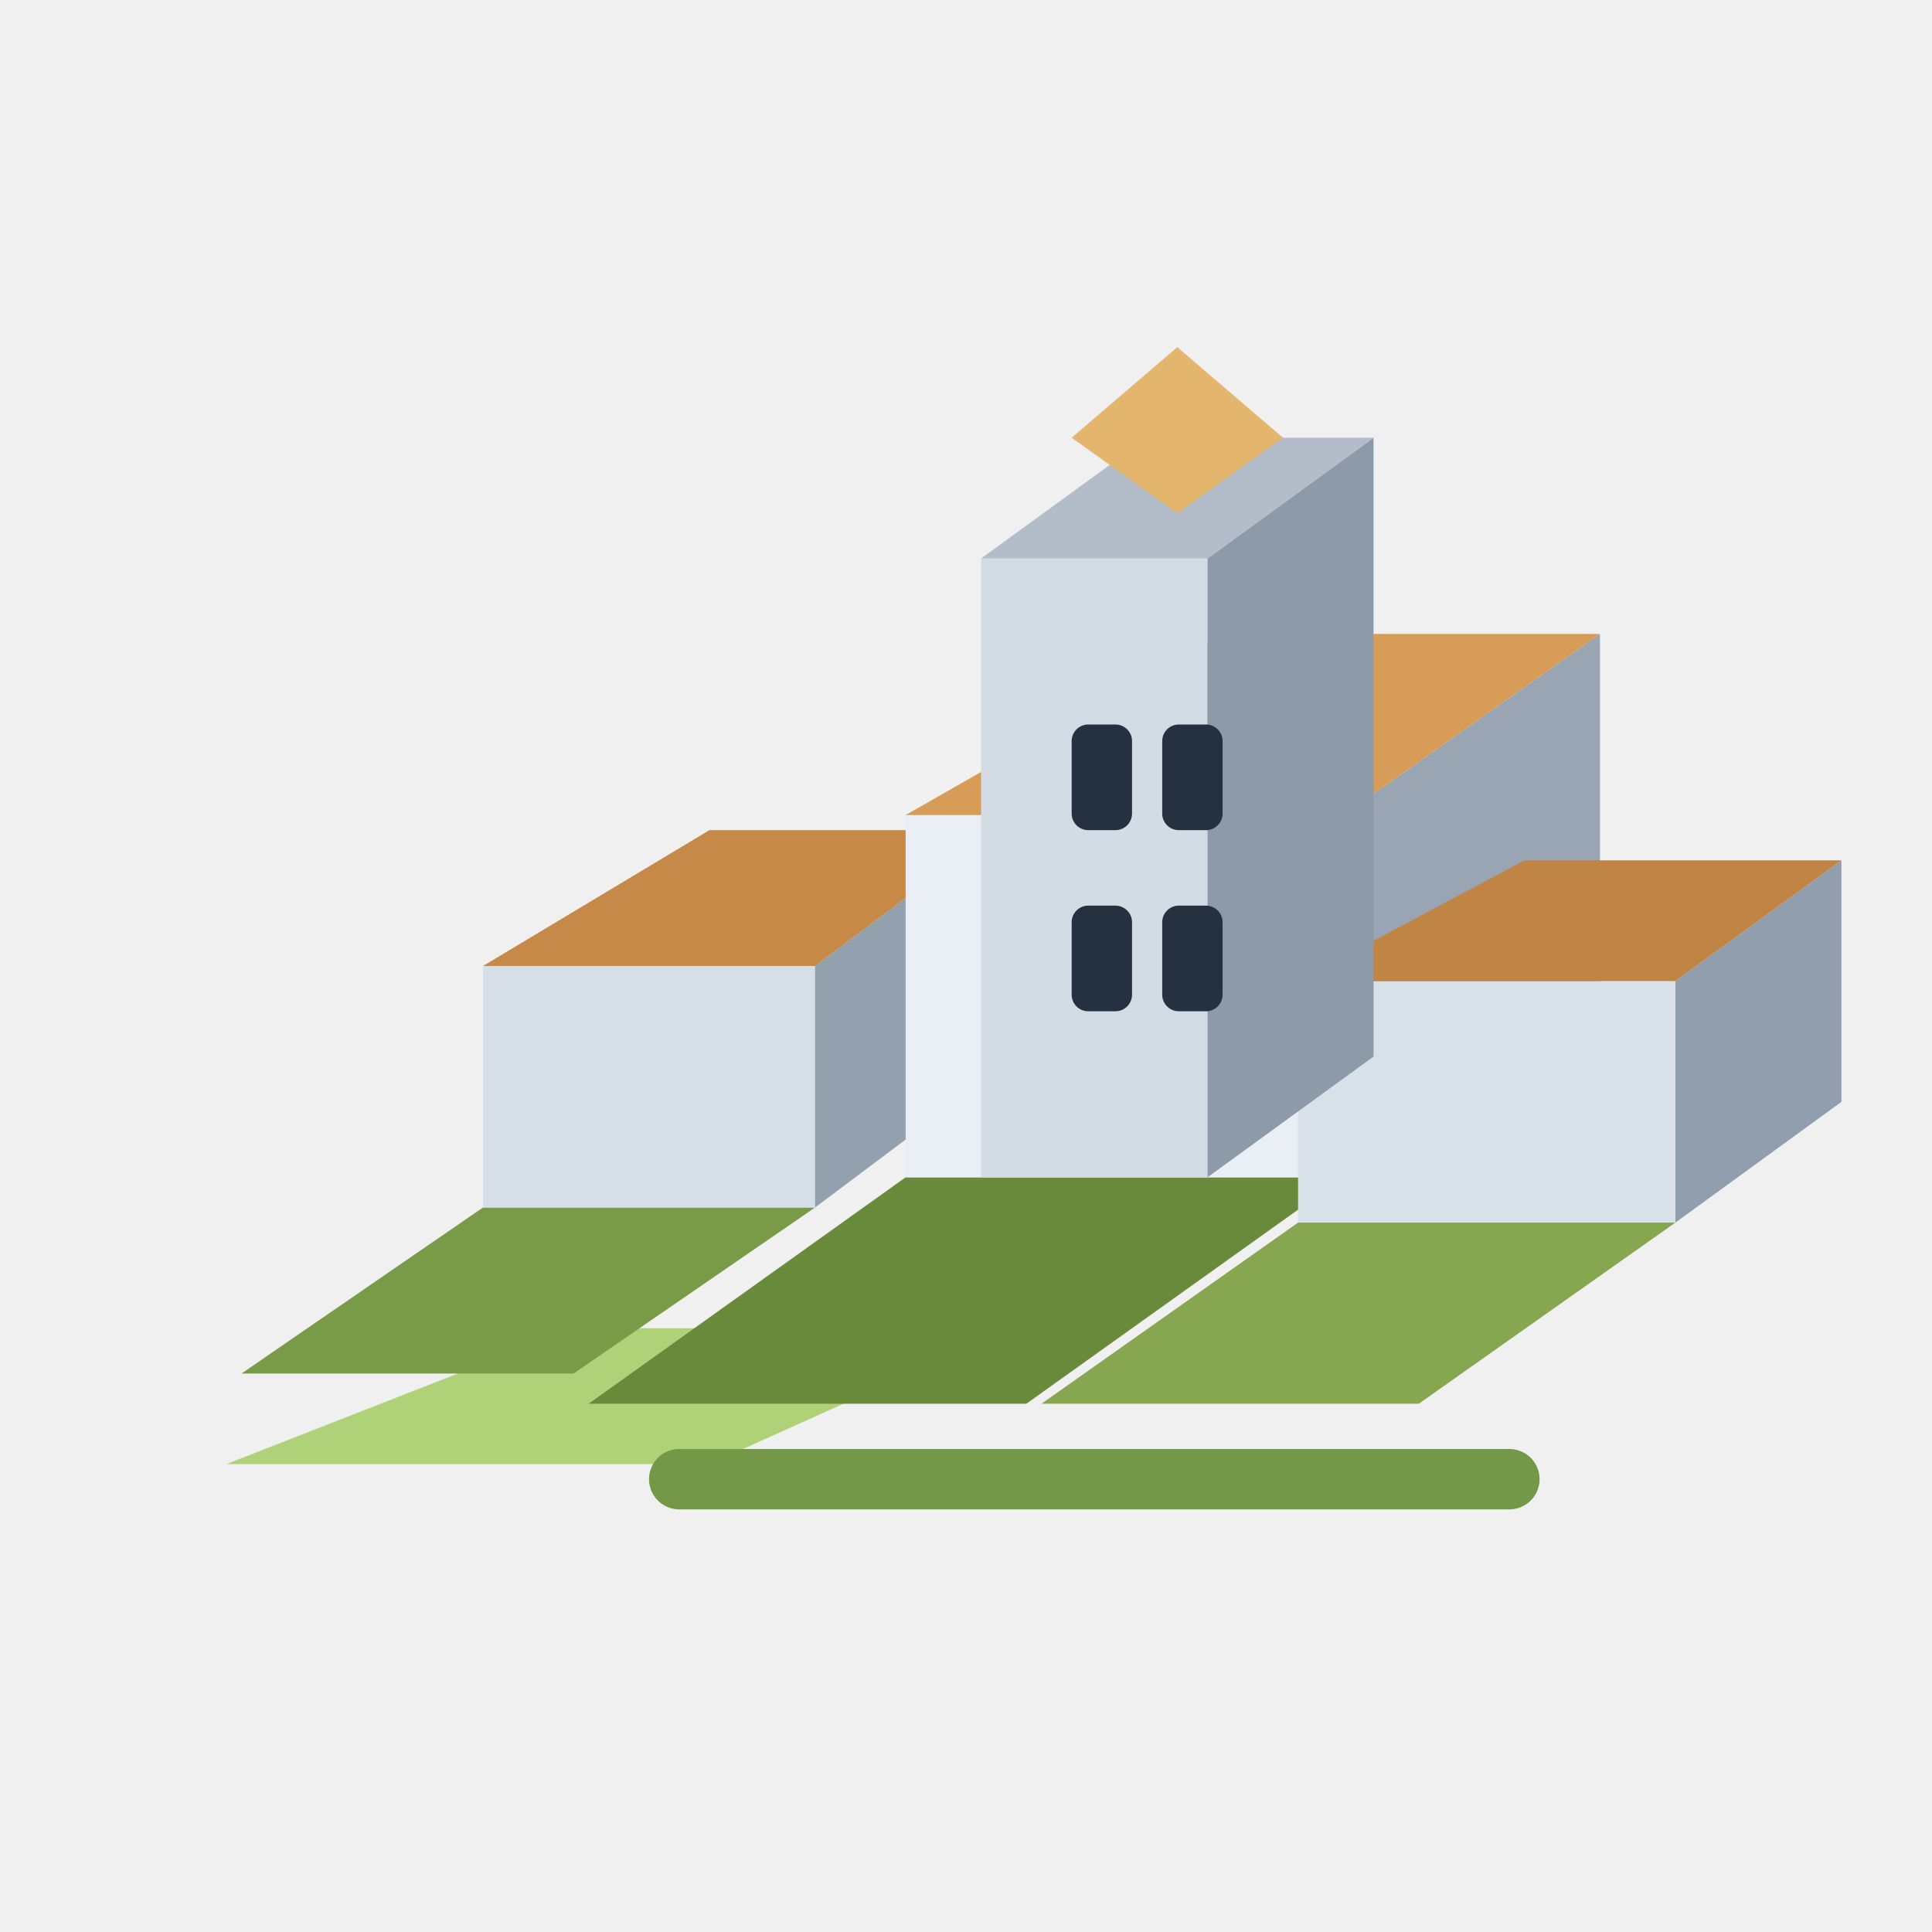
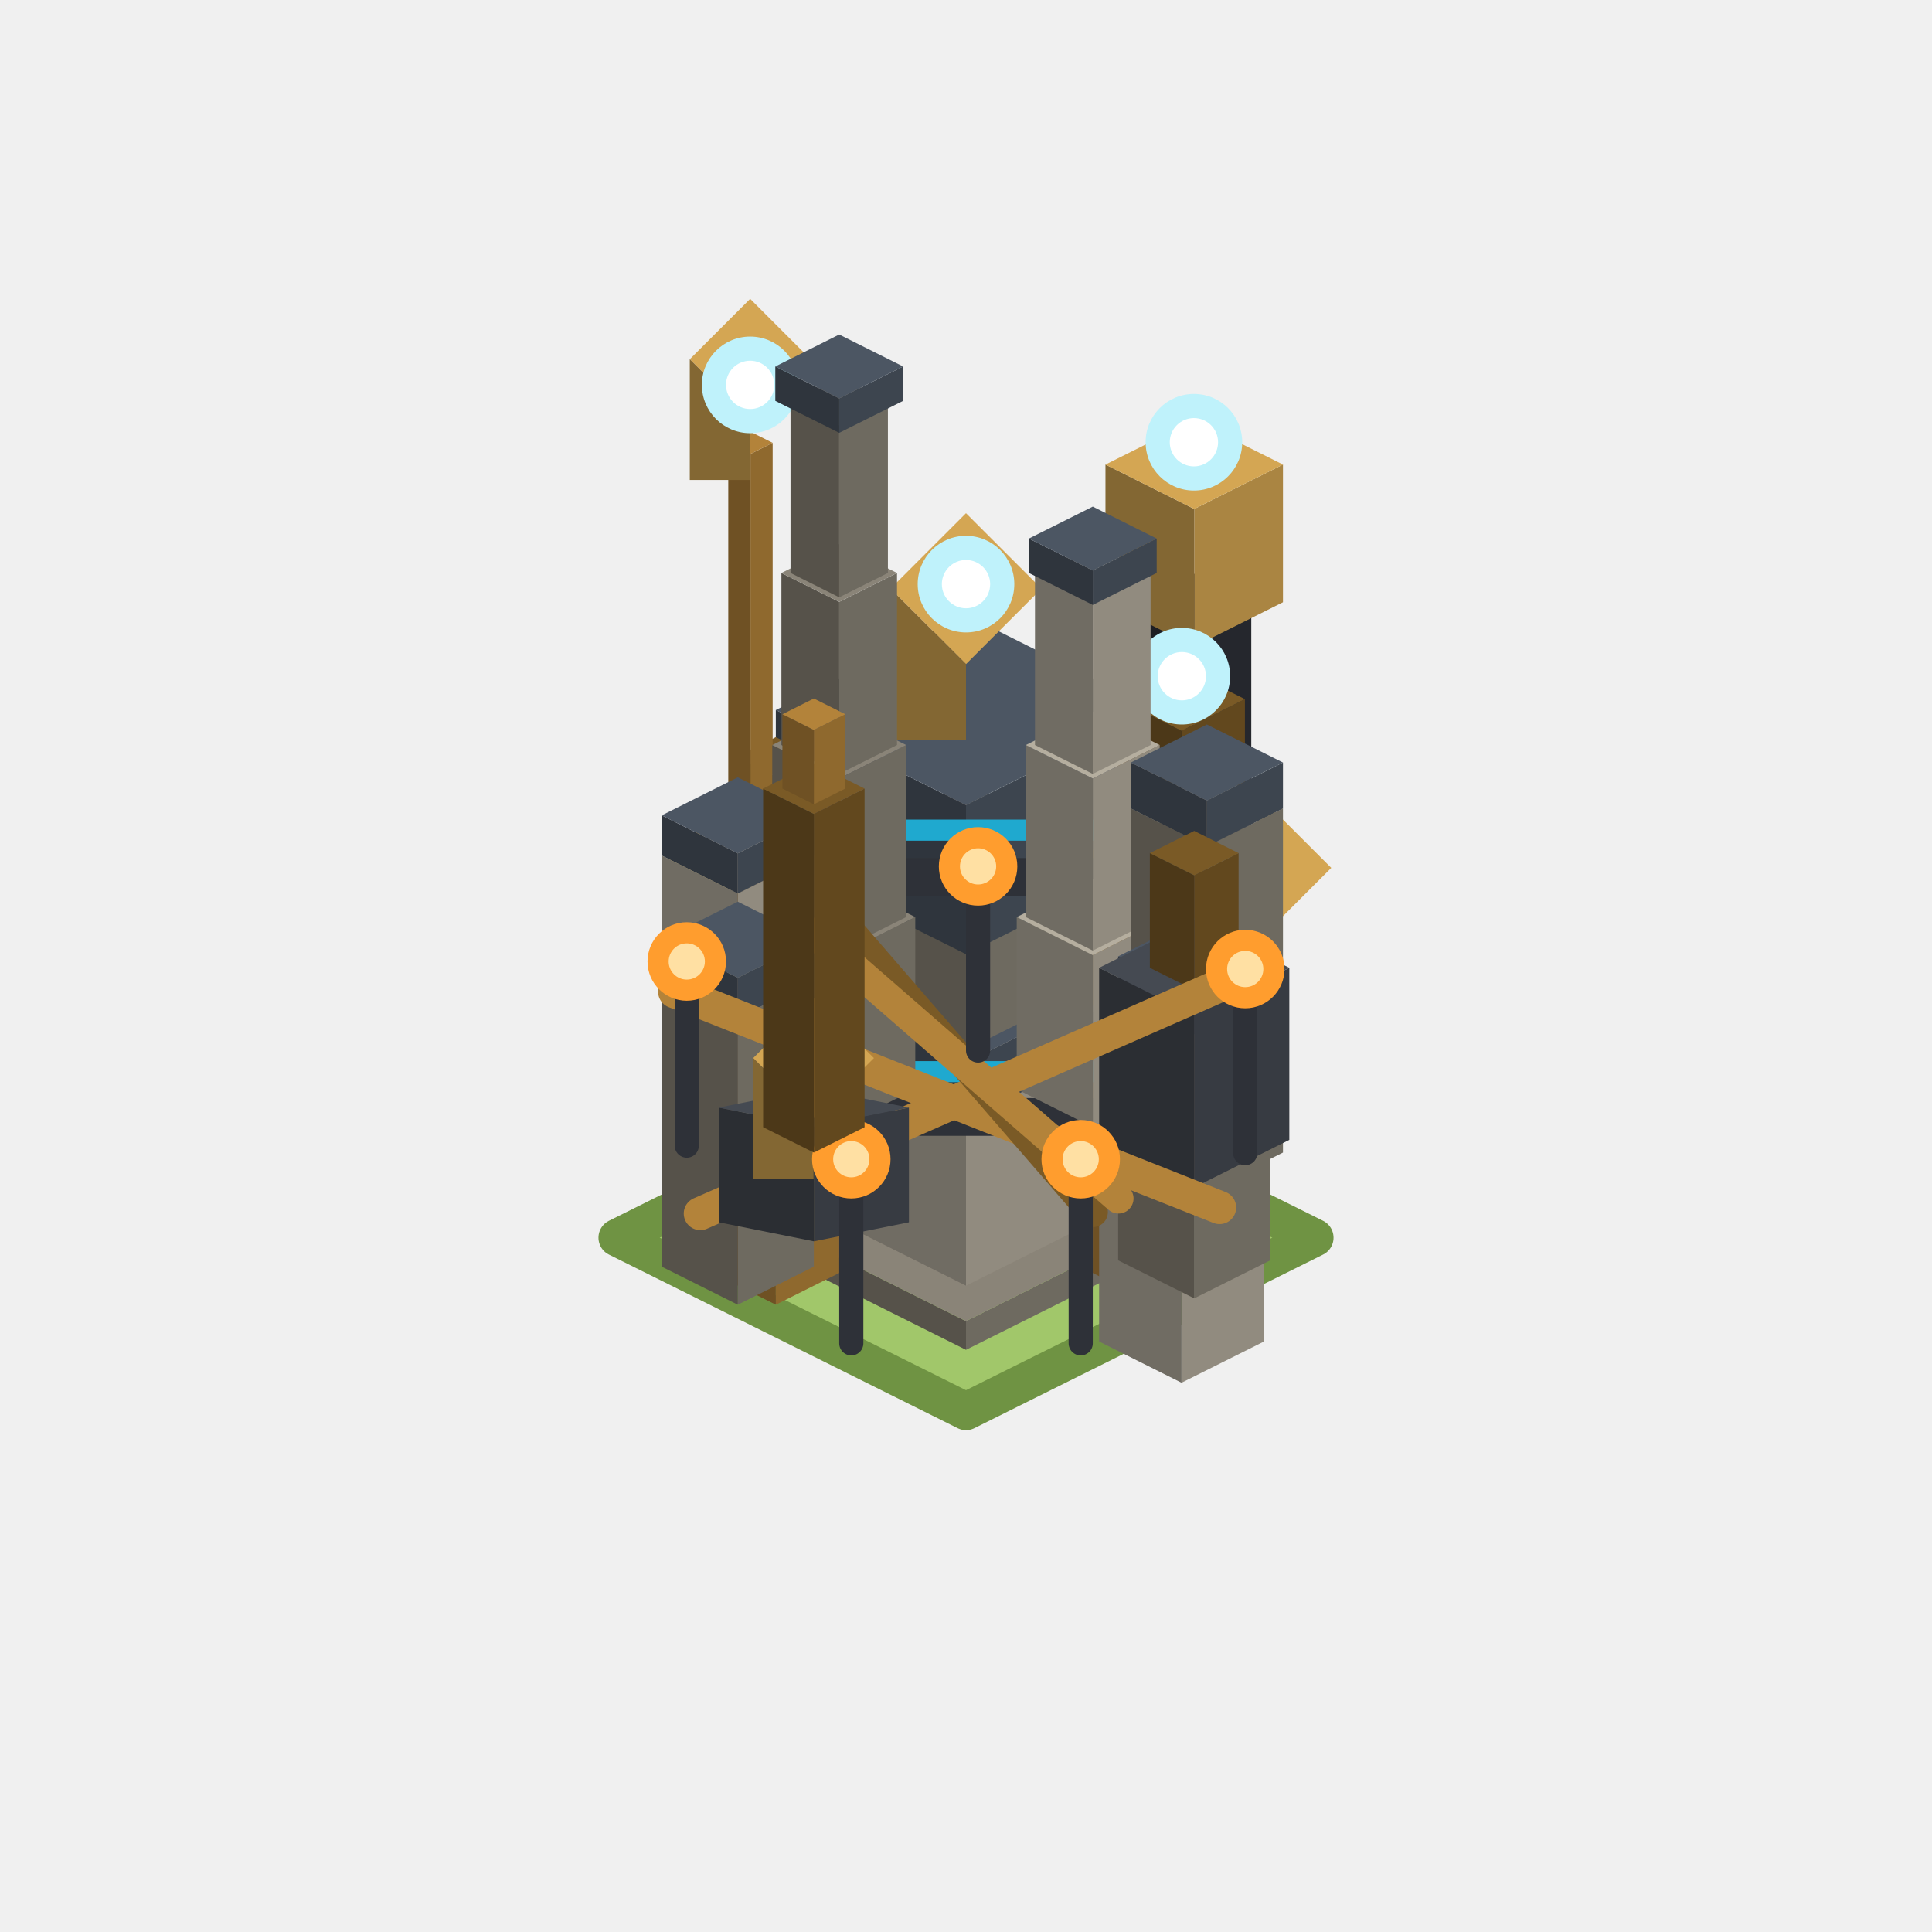
<svg xmlns="http://www.w3.org/2000/svg" width="128" height="128" viewBox="0 0 128 128" fill="none">
  <g>
-     <path d="M15 97L38 88L67 88L47 97H15Z" fill="#AFD278" />
-     <path d="M16 91L32 80L54 80L38 91H16Z" fill="#799A47" />
-     <path d="M32 80L32 64L54 64L54 80H32Z" fill="#D6DEE7" />
-     <path d="M54 80L66 71L66 55L54 64V80Z" fill="#93A0AE" />
-     <path d="M32 64L47 55L66 55L54 64H32Z" fill="#C68948" />
-     <path d="M39 93L60 78L89 78L68 93H39Z" fill="#69893B" />
-     <path d="M60 78L60 54L89 54L89 78H60Z" fill="#E9EFF4" />
-     <path d="M89 78L106 66L106 42L89 54V78Z" fill="#99A5B3" />
-     <path d="M60 54L81 42L106 42L89 54H60Z" fill="#D79C58" />
-     <path d="M69 93L86 81L111 81L94 93H69Z" fill="#86A650" />
-     <path d="M86 81L86 65L111 65L111 81H86Z" fill="#D9E1E8" />
-     <path d="M111 81L122 73L122 57L111 65V81Z" fill="#919EAD" />
-     <path d="M86 65L101 57L122 57L111 65H86Z" fill="#C08444" />
-     <path d="M65 78L65 37L80 37L80 78H65Z" fill="#D3DBE4" />
-     <path d="M80 78L91 70L91 29L80 37V78Z" fill="#8D9AA9" />
-     <path d="M65 37L76 29L91 29L80 37H65Z" fill="#B3BDCA" />
-     <rect x="71" y="48" width="4" height="7" rx="1.1" fill="#253141" />
-     <rect x="71" y="60" width="4" height="7" rx="1.1" fill="#253141" />
-     <rect x="77" y="48" width="4" height="7" rx="1.1" fill="#253141" />
-     <rect x="77" y="60" width="4" height="7" rx="1.1" fill="#253141" />
-     <path d="M71 29L78 23L85 29L78 34L71 29Z" fill="#E4B56C" />
-     <path d="M45 98L100 98" stroke="#739847" stroke-width="4" stroke-linecap="round" />
+     <path d="M64.0 70.5 L87.1 82.0 L64.0 93.5 L40.9 82.0 Z" fill="#a1c76a" />
+     <path d="M64.0 70.5 L87.1 82.0 L64.0 93.5 L40.9 82.0 Z" fill="none" stroke="#6f9343" stroke-width="2.5" stroke-linejoin="round" />
+     <path d="M80.38 79.34 L64 87.53 L64 89.43 L80.38 81.24 Z" fill="#6e6a60" />
+     <path d="M64 87.53 L47.62 79.34 L47.62 81.24 L64 89.43 Z" fill="#56524a" />
+     <path d="M64 71.15 L80.38 79.34 L64 87.53 L47.62 79.34 Z" fill="#8a8478" />
+     <path d="M74.92 68.32 L64 73.78 L64 85.18 L74.92 79.72 Z" fill="#918b7f" />
+     <path d="M64 73.78 L53.08 68.32 L53.08 79.72 L64 85.18 Z" fill="#706c63" />
+     <path d="M64 62.86 L74.92 68.32 L64 73.78 L53.08 68.32 Z" fill="#b5ae9f" />
+     <path d="M75.76 64.52 L64 70.4 L64 74.2 L75.76 68.32 Z" fill="#3d454f" />
+     <path d="M64 70.4 L52.24 64.52 L52.24 68.32 L64 74.2 Z" fill="#2f353d" />
+     <path d="M64 58.64 L75.76 64.52 L64 70.4 L52.24 64.52 Z" fill="#4c5663" />
+     <path d="M74.08 56.92 L64 61.96 L64 69.56 L74.08 64.52 Z" fill="#6e6a60" />
+     <path d="M64 61.96 L53.92 56.92 L53.92 64.52 L64 69.56 Z" fill="#56524a" />
+     <path d="M64 51.88 L74.08 56.92 L64 61.96 L53.92 56.92 Z" fill="#8a8478" />
+     <path d="M76.6 47.04 L64 53.34 L64 63.22 L76.6 56.92 Z" fill="#3d454f" />
+     <path d="M64 53.34 L51.4 47.04 L51.4 56.92 L64 63.22 Z" fill="#2f353d" />
+     <path d="M64 40.74 L76.6 47.04 L64 53.34 L51.4 47.04 Z" fill="#4c5663" />
+     <path d="M59.0 39.0 L64.0 34.0 L69.0 39.0 L64.0 44.0 Z" fill="#d4a653" />
+     <path d="M59.0 39.0 L64.0 44.0 L64.0 49.0 L59.0 49.0 Z" fill="#836733" />
+     <circle cx="64.0" cy="38.7" r="3.2" fill="#bff2fb" />
+     <circle cx="64.0" cy="38.7" r="1.6" fill="#ffffff" />
+     <path d="M55.6 56.296 L51.4 58.396 L51.4 86.44 L55.6 84.34 Z" fill="#8f692e" />
+     <path d="M51.4 58.396 L47.2 56.296 L47.2 84.34 L51.4 86.44 Z" fill="#6f5124" />
+     <path d="M51.4 54.196 L55.6 56.296 L51.4 58.396 L47.2 56.296 Z" fill="#b3833a" />
+     <path d="M54.004 50.14 L51.4 51.442 L51.4 57.598 L54.004 56.296 Z" fill="#62481e" />
+     <path d="M51.4 51.442 L48.796 50.14 L48.796 56.296 L51.4 57.598 Z" fill="#4c3818" />
+     <path d="M51.4 48.838 L54.004 50.14 L51.4 51.442 L48.796 50.14 Z" fill="#7a5a26" />
+     <path d="M80.8 56.296 L76.6 58.396 L76.6 86.44 L80.8 84.34 Z" fill="#8f692e" />
+     <path d="M76.6 58.396 L72.4 56.296 L72.4 84.34 L76.6 86.44 Z" fill="#6f5124" />
+     <path d="M76.6 54.196 L80.8 56.296 L76.6 58.396 L72.4 56.296 Z" fill="#b3833a" />
+     <path d="M79.204 50.14 L76.6 51.442 L76.6 57.598 L79.204 56.296 Z" fill="#62481e" />
+     <path d="M76.6 51.442 L73.996 50.14 L73.996 56.296 L76.6 57.598 Z" fill="#4c3818" />
+     <path d="M76.6 48.838 L79.204 50.14 L76.6 51.442 L73.996 50.14 Z" fill="#7a5a26" />
+     <path d="M48.0 58.1 L80.0 58.1" stroke="#2e3138" stroke-width="2.5" stroke-linecap="round" />
+     <path d="M48.0 74.0 L80.0 74.0" stroke="#2e3138" stroke-width="2.5" stroke-linecap="round" />
+     <path d="M48.0 58.1 L48.0 74.0" stroke="#2e3138" stroke-width="2.5" stroke-linecap="round" />
+     <path d="M80.0 58.1 L80.0 74.0" stroke="#2e3138" stroke-width="2.5" stroke-linecap="round" />
+     <path d="M48.0 55.0 L80.0 55.0" stroke="#1fa9cf" stroke-width="1.4" stroke-linecap="round" />
+     <path d="M48.0 71.0 L80.0 71.0" stroke="#1fa9cf" stroke-width="1.4" stroke-linecap="round" />
+     <path d="M48.0 55.0 L48.0 71.0" stroke="#1fa9cf" stroke-width="1.4" stroke-linecap="round" />
+     <path d="M80.0 55.0 L80.0 71.0" stroke="#1fa9cf" stroke-width="1.4" stroke-linecap="round" />
+     <path d="M44.0 57.1 L48.0 53.1 L52.0 57.1 L48.0 61.1 Z" fill="#d4a653" />
+     <path d="M44.0 57.1 L48.0 61.1 L48.0 65.1 L44.0 65.1 Z" fill="#836733" />
+     <path d="M76.0 57.1 L80.0 53.1 L84.0 57.1 L80.0 61.1 Z" fill="#d4a653" />
+     <path d="M76.0 57.1 L80.0 61.1 L80.0 65.1 L76.0 65.1 Z" fill="#836733" />
+     <path d="M44.0 73.1 L48.0 69.1 L52.0 73.1 L48.0 77.1 Z" fill="#d4a653" />
+     <path d="M44.0 73.1 L48.0 77.1 L48.0 81.1 L44.0 81.1 Z" fill="#836733" />
+     <path d="M76.0 73.1 L80.0 69.1 L84.0 73.1 L80.0 77.1 Z" fill="#d4a653" />
+     <path d="M76.0 73.1 L80.0 77.1 L80.0 81.1 L76.0 81.1 Z" fill="#836733" />
+     <path d="M51.19 29.34 L49.72 30.075 L49.72 74.155 L51.19 73.42 Z" fill="#8f692e" />
+     <path d="M49.72 30.075 L48.25 29.34 L48.25 73.42 L49.72 74.155 Z" fill="#6f5124" />
+     <path d="M49.72 28.605 L51.19 29.34 L49.72 30.075 L48.25 29.34 Z" fill="#b3833a" />
+     <path d="M45.7 23.8 L49.7 19.8 L53.7 23.8 L49.7 27.8 Z" fill="#d4a653" />
+     <path d="M45.7 23.8 L49.7 27.8 L49.7 31.8 L45.7 31.8 Z" fill="#836733" />
+     <circle cx="49.7" cy="25.5" r="3.2" fill="#bff2fb" />
+     <circle cx="49.7" cy="25.5" r="1.6" fill="#ffffff" />
+     <path d="M82.9 39.9 L79.12 41.79 L79.12 74.47 L82.9 72.58 Z" fill="#25272d" />
+     <path d="M79.12 41.79 L75.34 39.9 L75.34 72.58 L79.12 74.47 Z" fill="#1d1e23" />
+     <path d="M79.12 38.01 L82.9 39.9 L79.12 41.79 L75.34 39.9 Z" fill="#2e3138" />
+     <path d="M85 30.78 L79.12 33.72 L79.12 42.84 L85 39.9 Z" fill="#aa8542" />
+     <path d="M79.12 33.72 L73.24 30.78 L73.24 39.9 L79.12 42.84 Z" fill="#836733" />
+     <path d="M79.12 27.84 L85 30.78 L79.12 33.72 L73.24 30.78 Z" fill="#d4a653" />
+     <circle cx="79.1" cy="29.3" r="3.2" fill="#bff2fb" />
+     <circle cx="79.1" cy="29.3" r="1.6" fill="#ffffff" />
+     <path d="M83.74 69.88 L78.28 72.61 L78.28 91.61 L83.74 88.88 Z" fill="#918b7f" />
+     <path d="M78.28 72.61 L72.82 69.88 L72.82 88.88 L78.28 91.61 Z" fill="#706c63" />
+     <path d="M78.28 67.15 L83.74 69.88 L78.28 72.61 L72.82 69.88 Z" fill="#b5ae9f" />
+     <path d="M84.58 66.84 L78.28 69.99 L78.28 73.03 L84.58 69.88 Z" fill="#3d454f" />
+     <path d="M78.28 69.99 L71.98 66.84 L71.98 69.88 L78.28 73.03 Z" fill="#2f353d" />
+     <path d="M78.28 63.69 L84.58 66.84 L78.28 69.99 L71.98 66.84 Z" fill="#4c5663" />
+     <path d="M80.8 55.44 L78.28 56.7 L78.28 68.1 L80.8 66.84 Z" fill="#8f692e" />
+     <path d="M78.28 56.7 L75.76 55.44 L75.76 66.84 L78.28 68.1 Z" fill="#6f5124" />
+     <path d="M78.28 54.18 L80.8 55.44 L78.28 56.7 L75.76 55.44 Z" fill="#b3833a" />
+     <path d="M82.48 46.32 L78.28 48.42 L78.28 57.54 L82.48 55.44 Z" fill="#62481e" />
+     <path d="M78.28 48.42 L74.08 46.32 L74.08 55.44 L78.28 57.54 Z" fill="#4c3818" />
+     <path d="M78.28 44.22 L82.48 46.32 L78.28 48.42 L74.08 46.32 Z" fill="#7a5a26" />
+     <path d="M80.2 57.5 L84.2 53.5 L88.2 57.5 L84.2 61.5 Z" fill="#d4a653" />
+     <path d="M80.2 57.5 L84.2 61.5 L84.2 65.5 L80.2 65.5 Z" fill="#836733" />
+     <circle cx="78.3" cy="44.8" r="3.2" fill="#bff2fb" />
+     <circle cx="78.3" cy="44.8" r="1.6" fill="#ffffff" />
+     <path d="M60.64 60.76 L55.6 63.28 L55.6 74.68 L60.64 72.16 Z" fill="#6e6a60" />
+     <path d="M55.6 63.28 L50.56 60.76 L50.56 72.16 L55.6 74.68 Z" fill="#56524a" />
+     <path d="M55.6 58.24 L60.64 60.76 L55.6 63.28 L50.56 60.76 Z" fill="#8a8478" />
+     <path d="M60.035 49.36 L55.6 51.578 L55.6 62.978 L60.035 60.76 Z" fill="#6e6a60" />
+     <path d="M55.6 51.578 L51.165 49.36 L51.165 60.76 L55.6 62.978 Z" fill="#56524a" />
+     <path d="M55.6 47.142 L60.035 49.36 L55.6 51.578 L51.165 49.36 Z" fill="#8a8478" />
+     <path d="M59.43 37.96 L55.6 39.875 L55.6 51.275 L59.43 49.36 Z" fill="#6e6a60" />
+     <path d="M55.6 39.875 L51.77 37.96 L51.77 49.36 L55.6 51.275 Z" fill="#56524a" />
+     <path d="M55.6 36.045 L59.43 37.96 L55.6 39.875 L51.77 37.96 Z" fill="#8a8478" />
+     <path d="M58.826 26.56 L55.6 28.173 L55.6 39.573 L58.826 37.96 Z" fill="#6e6a60" />
+     <path d="M55.6 28.173 L52.374 26.56 L52.374 37.96 L55.6 39.573 Z" fill="#56524a" />
+     <path d="M55.6 24.947 L58.826 26.56 L55.6 28.173 L52.374 26.56 Z" fill="#8a8478" />
+     <path d="M59.834 24.28 L55.6 26.397 L55.6 28.677 L59.834 26.56 Z" fill="#3d454f" />
+     <path d="M55.6 26.397 L51.366 24.28 L51.366 26.56 L55.6 28.677 Z" fill="#2f353d" />
+     <path d="M55.6 22.163 L59.834 24.28 L55.6 26.397 L51.366 24.28 Z" fill="#4c5663" />
+     <path d="M77.44 60.76 L72.4 63.28 L72.4 74.68 L77.44 72.16 Z" fill="#918b7f" />
+     <path d="M72.4 63.28 L67.36 60.76 L67.36 72.16 L72.4 74.68 Z" fill="#706c63" />
+     <path d="M72.4 58.24 L77.44 60.76 L72.4 63.28 L67.36 60.76 Z" fill="#b5ae9f" />
+     <path d="M76.835 49.36 L72.4 51.578 L72.4 62.978 L76.835 60.76 Z" fill="#918b7f" />
+     <path d="M72.4 51.578 L67.965 49.36 L67.965 60.76 L72.4 62.978 Z" fill="#706c63" />
+     <path d="M72.4 47.142 L76.835 49.36 L72.4 51.578 L67.965 49.36 Z" fill="#b5ae9f" />
+     <path d="M76.23 37.96 L72.4 39.875 L72.4 51.275 L76.23 49.36 Z" fill="#918b7f" />
+     <path d="M72.4 39.875 L68.57 37.96 L68.57 49.36 L72.4 51.275 Z" fill="#706c63" />
+     <path d="M72.4 36.045 L76.23 37.96 L72.4 39.875 L68.57 37.96 Z" fill="#b5ae9f" />
+     <path d="M76.634 35.68 L72.4 37.797 L72.4 40.077 L76.634 37.96 Z" fill="#3d454f" />
+     <path d="M72.4 37.797 L68.166 35.68 L68.166 37.96 L72.4 40.077 Z" fill="#2f353d" />
+     <path d="M72.4 33.563 L76.634 35.68 L72.4 37.797 L68.166 35.68 Z" fill="#4c5663" />
+     <path d="M85 53.56 L79.96 56.08 L79.96 78.88 L85 76.36 Z" fill="#6e6a60" />
+     <path d="M79.96 56.08 L74.92 53.56 L74.92 76.36 L79.96 78.88 Z" fill="#56524a" />
+     <path d="M79.96 51.04 L85 53.56 L79.96 56.08 L74.92 53.56 Z" fill="#8a8478" />
+     <path d="M85 50.52 L79.96 53.04 L79.96 56.08 L85 53.56 Z" fill="#3d454f" />
+     <path d="M79.96 53.04 L74.92 50.52 L74.92 53.56 L79.96 56.08 Z" fill="#2f353d" />
+     <path d="M79.96 48 L85 50.52 L79.96 53.04 L74.92 50.52 Z" fill="#4c5663" />
+     <path d="M53.92 56.68 L48.88 59.2 L48.88 79.72 L53.92 77.2 Z" fill="#918b7f" />
+     <path d="M48.88 59.2 L43.84 56.68 L43.84 77.2 L48.88 79.72 Z" fill="#706c63" />
+     <path d="M48.88 54.16 L53.92 56.68 L48.88 59.2 L43.84 56.68 Z" fill="#b5ae9f" />
+     <path d="M53.92 54.02 L48.88 56.54 L48.88 59.2 L53.92 56.68 Z" fill="#3d454f" />
+     <path d="M48.88 56.54 L43.84 54.02 L43.84 56.68 L48.88 59.2 Z" fill="#2f353d" />
+     <path d="M48.88 51.5 L53.92 54.02 L48.88 56.54 L43.84 54.02 Z" fill="#4c5663" />
+     <path d="M53.92 64.92 L48.88 67.44 L48.88 86.44 L53.92 83.92 Z" fill="#6e6a60" />
+     <path d="M48.88 67.44 L43.84 64.92 L43.84 83.92 L48.88 86.44 Z" fill="#56524a" />
+     <path d="M48.88 62.4 L53.92 64.92 L48.88 67.44 L43.84 64.92 Z" fill="#8a8478" />
+     <path d="M53.92 62.26 L48.88 64.78 L48.88 67.44 L53.92 64.92 Z" fill="#3d454f" />
+     <path d="M48.88 64.78 L43.84 62.26 L43.84 64.92 L48.88 67.44 Z" fill="#2f353d" />
+     <path d="M48.88 59.74 L53.92 62.26 L48.88 64.78 L43.84 62.26 Z" fill="#4c5663" />
+     <path d="M84.16 66.02 L79.12 68.54 L79.12 86.02 L84.16 83.5 Z" fill="#6e6a60" />
+     <path d="M79.12 68.54 L74.08 66.02 L74.08 83.5 L79.12 86.02 Z" fill="#56524a" />
+     <path d="M79.12 63.5 L84.16 66.02 L79.12 68.54 L74.08 66.02 Z" fill="#8a8478" />
+     <path d="M84.16 63.36 L79.12 65.88 L79.12 68.54 L84.16 66.02 Z" fill="#3d454f" />
+     <path d="M79.12 65.88 L74.08 63.36 L74.08 66.02 L79.12 68.54 Z" fill="#2f353d" />
+     <path d="M79.12 60.84 L84.16 63.36 L79.12 65.88 L74.08 63.36 Z" fill="#4c5663" />
+     <path d="M85.42 64.12 L79.12 67.27 L79.12 78.67 L85.42 75.52 Z" fill="#373b42" />
+     <path d="M79.12 67.27 L72.82 64.12 L72.82 75.52 L79.12 78.67 Z" fill="#2b2e33" />
+     <path d="M79.12 60.97 L85.42 64.12 L79.12 67.27 L72.82 64.12 Z" fill="#454a52" />
+     <path d="M82.06 56.52 L79.12 57.99 L79.12 65.59 L82.06 64.12 Z" fill="#62481e" />
+     <path d="M79.12 57.99 L76.18 56.52 L76.18 64.12 L79.12 65.59 Z" fill="#4c3818" />
+     <path d="M79.12 55.05 L82.06 56.52 L79.12 57.99 L76.18 56.52 Z" fill="#7a5a26" />
+     <path d="M44.7 65.7 L80.8 80.0" stroke="#b3833a" stroke-width="2.2" stroke-linecap="round" />
+     <path d="M46.4 80.4 L80.8 65.3" stroke="#b3833a" stroke-width="2.2" stroke-linecap="round" />
+     <path d="M55.6 60.9 L72.4 80.3" stroke="#7a5a26" stroke-width="2" stroke-linecap="round" />
+     <path d="M53.9 61.8 L74.1 79.4" stroke="#b3833a" stroke-width="2" stroke-linecap="round" />
+     <path d="M60.22 73.38 L53.92 74.64 L53.92 82.24 L60.22 80.98 Z" fill="#373b42" />
+     <path d="M53.92 74.64 L47.62 73.38 L47.62 80.98 L53.92 82.24 Z" fill="#2b2e33" />
+     <path d="M53.92 72.12 L60.22 73.38 L53.92 74.64 L47.62 73.38 Z" fill="#454a52" />
+     <path d="M49.9 70.1 L53.9 66.1 L57.9 70.1 L53.9 74.1 Z" fill="#d4a653" />
+     <path d="M49.9 70.1 L53.9 74.1 L53.9 78.1 L49.9 78.1 Z" fill="#836733" />
+     <path d="M45.5 64.5 L45.5 75.9" stroke="#2e3138" stroke-width="1.6" stroke-linecap="round" />
+     <circle cx="45.5" cy="63.7" r="2.6" fill="#ff9d2e" />
+     <circle cx="45.5" cy="63.7" r="1.2" fill="#ffe0a3" />
+     <path d="M82.5 65.0 L82.5 76.4" stroke="#2e3138" stroke-width="1.6" stroke-linecap="round" />
+     <circle cx="82.5" cy="64.2" r="2.6" fill="#ff9d2e" />
+     <circle cx="82.5" cy="64.2" r="1.2" fill="#ffe0a3" />
+     <path d="M56.4 77.6 L56.4 89.0" stroke="#2e3138" stroke-width="1.6" stroke-linecap="round" />
+     <circle cx="56.4" cy="76.8" r="2.6" fill="#ff9d2e" />
+     <circle cx="56.4" cy="76.8" r="1.2" fill="#ffe0a3" />
+     <path d="M71.6 77.6 L71.6 89.0" stroke="#2e3138" stroke-width="1.6" stroke-linecap="round" />
+     <circle cx="71.6" cy="76.8" r="2.6" fill="#ff9d2e" />
+     <circle cx="71.6" cy="76.8" r="1.2" fill="#ffe0a3" />
+     <path d="M64.8 58.2 L64.8 69.6" stroke="#2e3138" stroke-width="1.6" stroke-linecap="round" />
+     <circle cx="64.8" cy="57.4" r="2.6" fill="#ff9d2e" />
+     <circle cx="64.8" cy="57.4" r="1.2" fill="#ffe0a3" />
+     <path d="M57.28 52.245 L53.92 53.925 L53.92 76.36 L57.28 74.68 Z" fill="#62481e" />
+     <path d="M53.92 53.925 L50.56 52.245 L50.56 74.68 L53.92 76.36 Z" fill="#4c3818" />
+     <path d="M53.92 50.565 L57.28 52.245 L53.92 53.925 L50.56 52.245 Z" fill="#7a5a26" />
+     <path d="M56.003 47.32 L53.92 48.362 L53.92 53.286 L56.003 52.245 Z" fill="#8f692e" />
+     <path d="M53.92 48.362 L51.837 47.32 L51.837 52.245 L53.92 53.286 Z" fill="#6f5124" />
+     <path d="M53.92 46.278 L56.003 47.32 L53.92 48.362 L51.837 47.32 Z" fill="#b3833a" />
  </g>
</svg>
